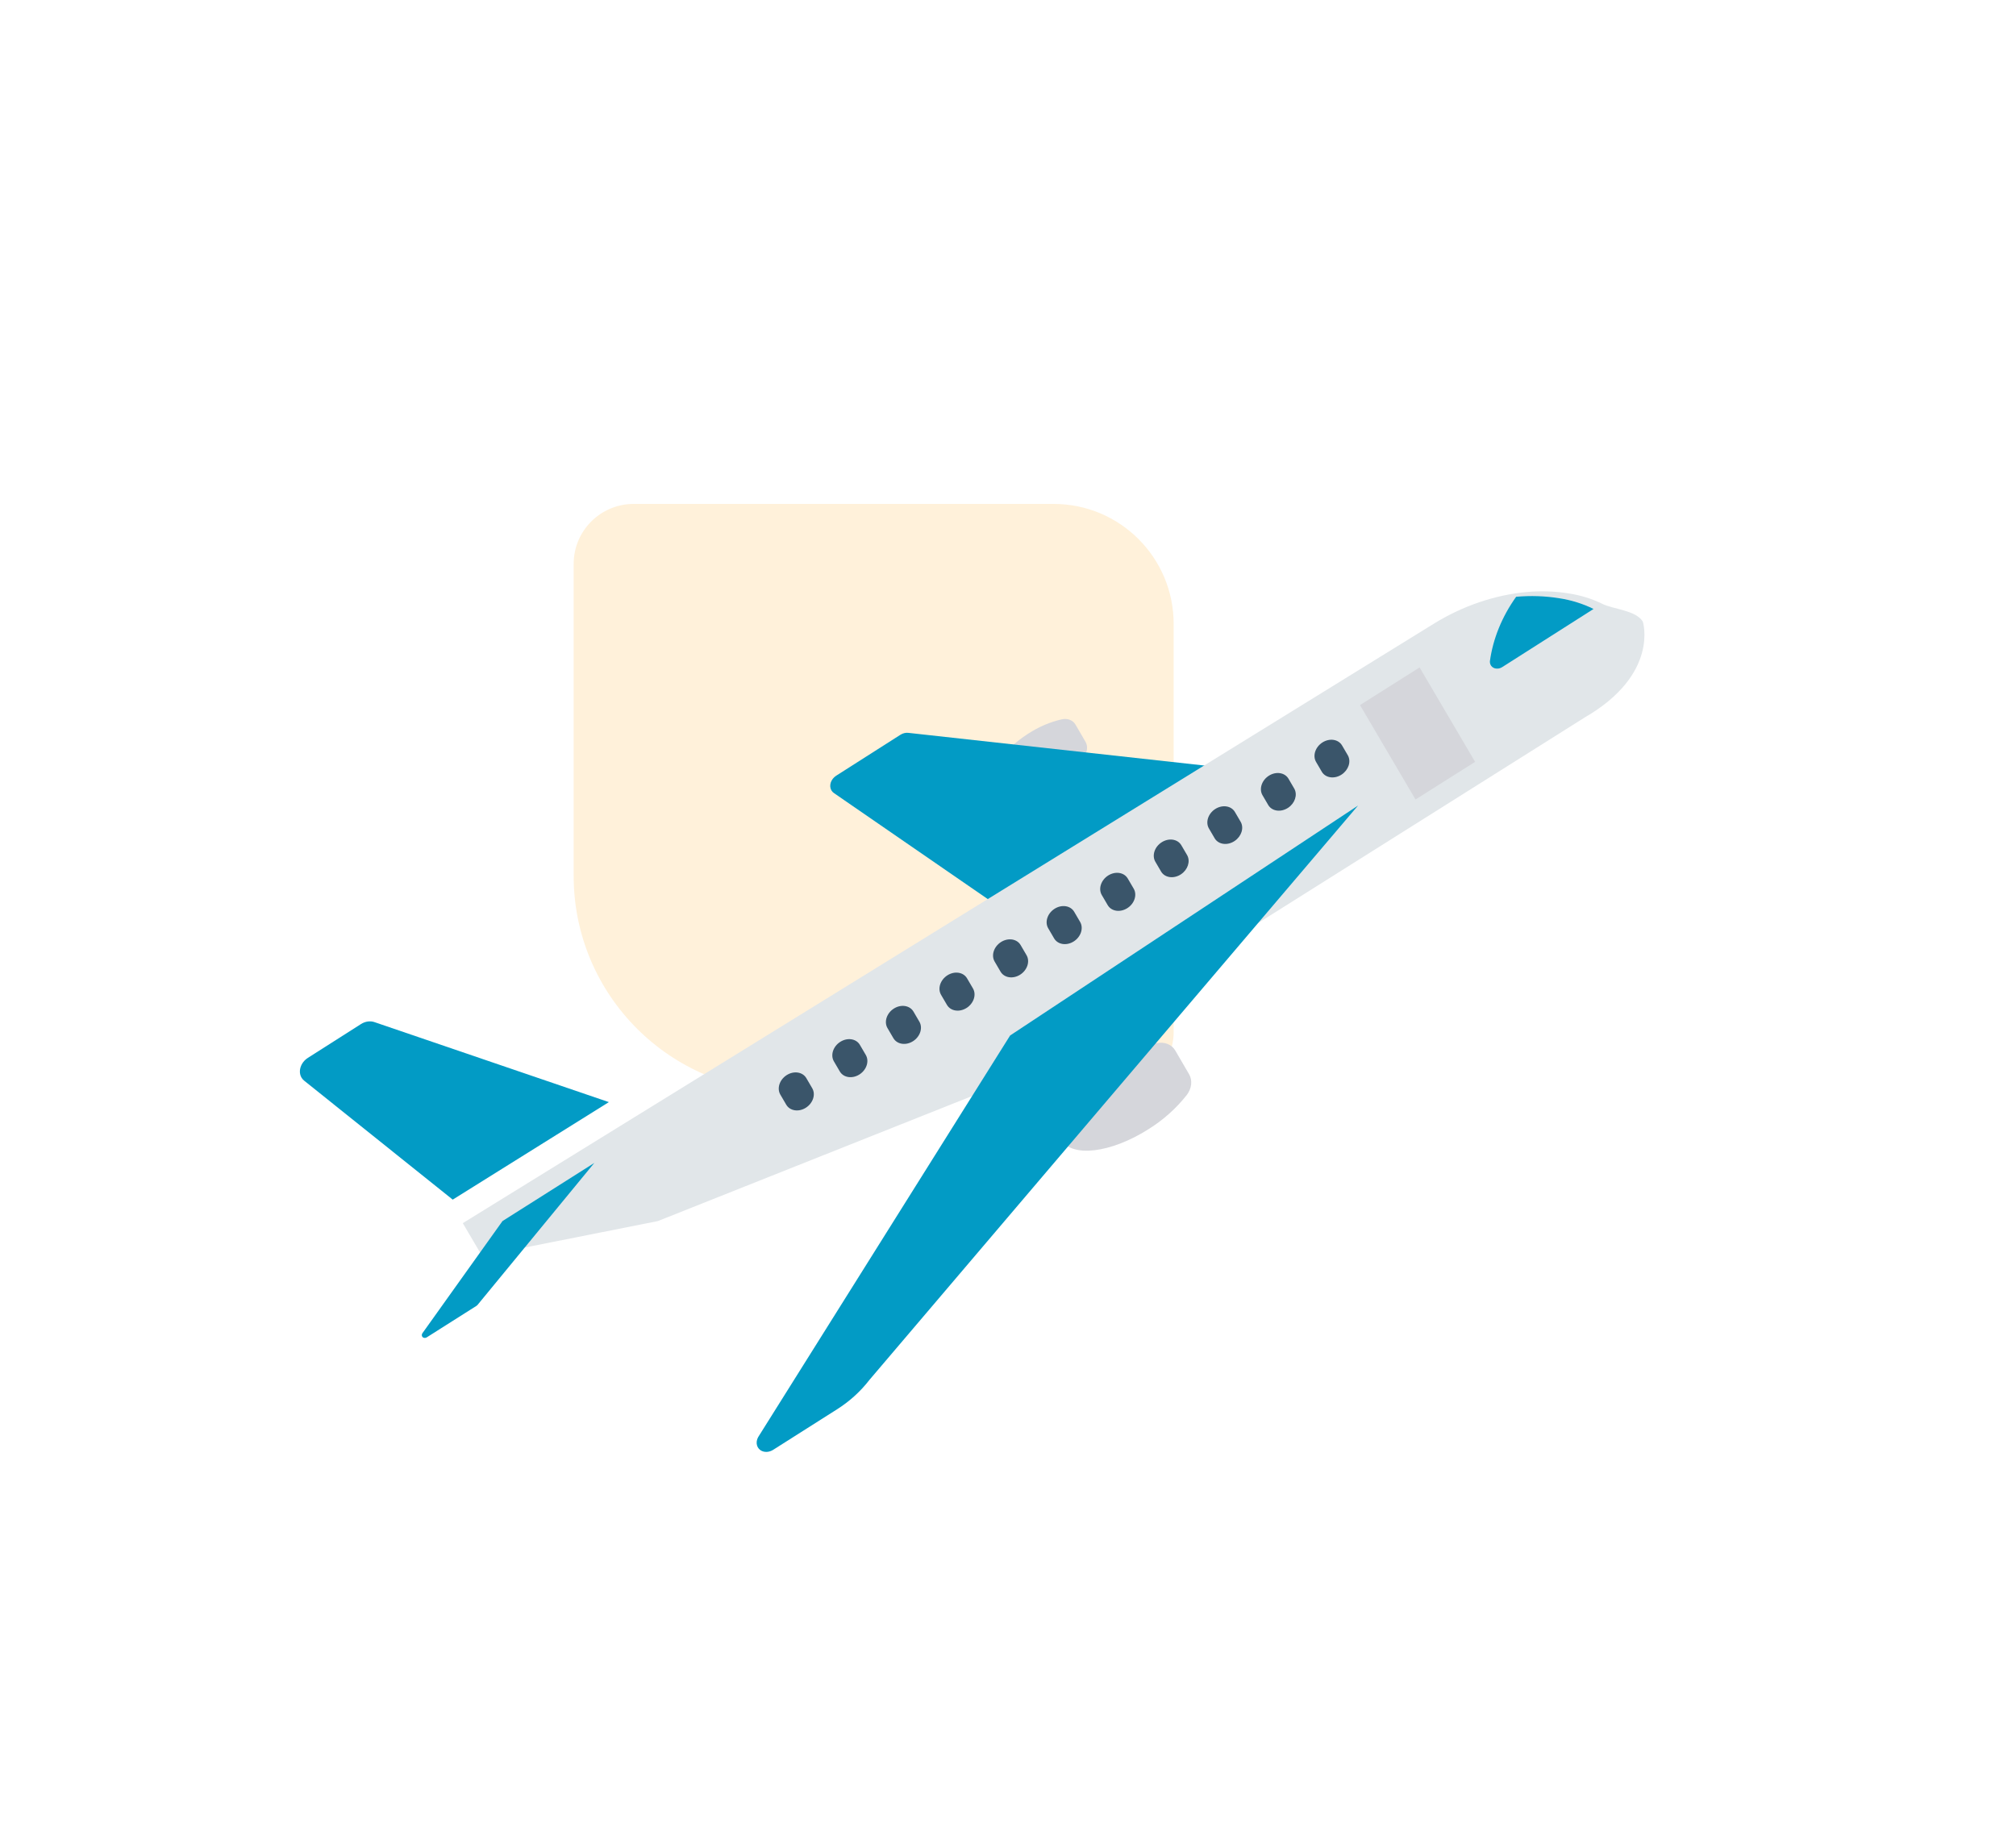
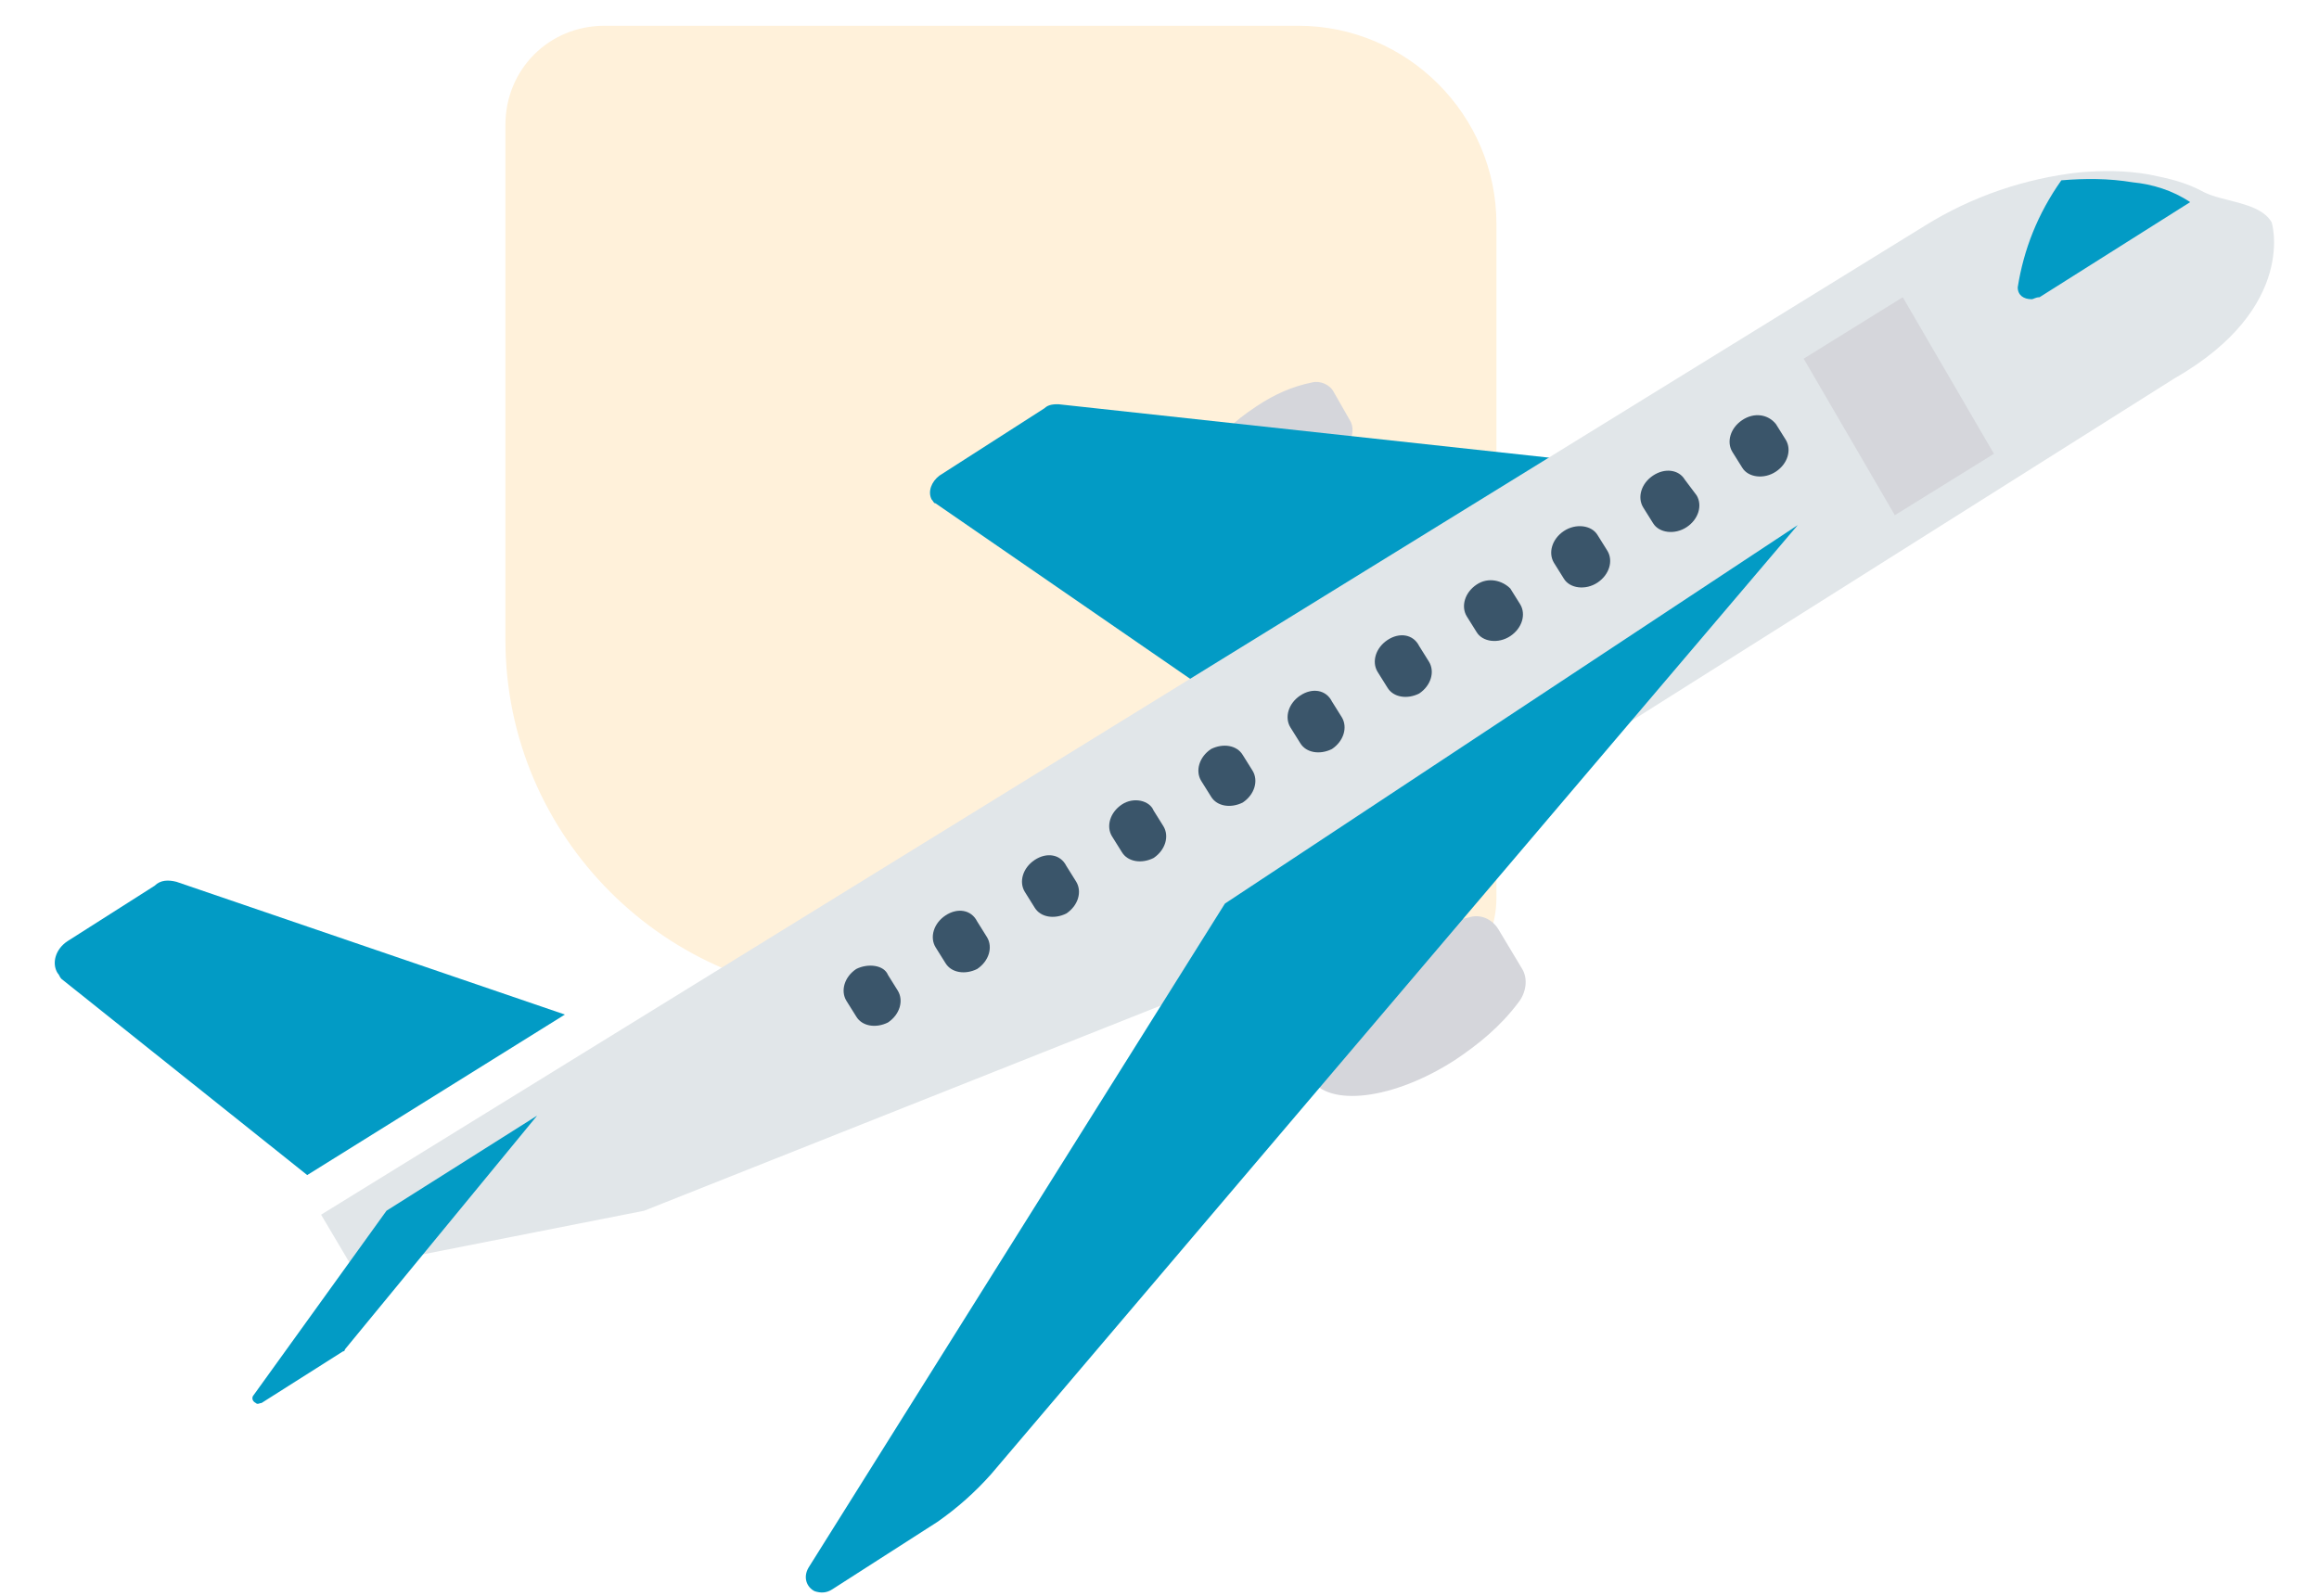
- <svg xmlns="http://www.w3.org/2000/svg" width="168" height="154" viewBox="0 0 168 154" fill="none">
-   <path d="M47.805 73C47.805 82.941 55.864 91 65.805 91L92.805 91C95.567 91 97.805 88.761 97.805 86L97.805 52C97.805 46.477 93.328 42 87.805 42L52.805 42C50.044 42 47.805 44.239 47.805 47L47.805 73Z" fill="#FFF1DA" />
-   <path d="M96.389 86.941C95.031 87.246 93.708 87.809 92.502 88.597C89.361 90.598 87.534 93.455 88.421 94.977C89.308 96.499 92.573 96.109 95.714 94.108C96.936 93.349 98.021 92.378 98.903 91.256C99.312 90.714 99.386 90.038 99.091 89.533L97.939 87.556C97.645 87.049 97.037 86.809 96.389 86.941Z" fill="#D5D6DB" />
-   <path d="M88.502 59.948C87.517 60.169 86.558 60.578 85.683 61.149C83.407 62.6 82.081 64.671 82.723 65.774C83.366 66.877 85.734 66.594 88.011 65.143C88.897 64.592 89.684 63.888 90.324 63.074C90.62 62.681 90.673 62.192 90.459 61.826L89.625 60.394C89.413 60.027 88.972 59.852 88.502 59.948Z" fill="#D5D6DB" />
-   <path d="M75.688 61.079C75.469 61.054 75.235 61.113 75.032 61.242L69.684 64.65C69.237 64.935 69.058 65.482 69.284 65.873C69.336 65.963 69.407 66.039 69.494 66.098L82.675 75.183L100.509 63.819L75.688 61.079Z" fill="#029BC5" />
-   <path d="M132.065 59.794L83.533 90.346L54.82 101.772L40.177 104.682L38.566 101.945L119.461 51.998C121.872 50.504 124.558 49.586 127.246 49.339C128.424 49.237 129.587 49.276 130.708 49.455C131.702 49.606 132.645 49.896 133.508 50.319C134.472 50.797 136.307 50.852 136.901 51.805C136.903 51.803 138.305 56.178 132.065 59.794V59.794Z" fill="#E1E6E9" />
-   <path d="M84.176 86.304L63.181 119.774C62.919 120.244 63.074 120.77 63.528 120.949C63.807 121.059 64.148 121.016 64.434 120.834L69.778 117.444C70.806 116.791 71.716 115.963 72.452 115.009L113.169 67.14L84.176 86.304Z" fill="#029BC5" />
-   <path d="M31.197 85.186C30.846 85.066 30.43 85.129 30.078 85.353L25.66 88.166C25.058 88.549 24.819 89.285 25.124 89.811C25.183 89.911 25.258 89.999 25.349 90.071L37.726 99.984L50.739 91.856L31.197 85.186Z" fill="#029BC5" />
-   <path d="M41.874 101.771L35.213 111.1C35.115 111.234 35.138 111.403 35.264 111.476C35.355 111.529 35.479 111.519 35.58 111.452L39.708 108.836C39.74 108.815 39.769 108.79 39.793 108.761L49.526 96.926L41.874 101.771Z" fill="#029BC5" />
-   <path d="M129.911 49.857C128.757 49.672 127.559 49.632 126.346 49.739C125.165 51.39 124.411 53.245 124.157 55.118C124.139 55.494 124.442 55.765 124.835 55.723C124.957 55.71 125.079 55.667 125.188 55.598L132.796 50.754C131.906 50.315 130.935 50.013 129.911 49.857Z" fill="#029BC5" />
-   <path d="M113.332 58.765L118.299 55.628L122.926 63.497L117.959 66.634L113.332 58.765Z" fill="#D5D6DB" />
-   <path d="M110.207 61.877C109.608 62.257 109.369 62.986 109.673 63.505L110.165 64.347C110.489 64.854 111.228 64.943 111.816 64.546C112.376 64.168 112.602 63.481 112.332 62.974L111.84 62.133C111.536 61.613 110.805 61.499 110.207 61.877V61.877Z" fill="#3A556A" />
-   <path d="M105.742 64.65C105.144 65.029 104.904 65.758 105.208 66.278L105.701 67.12C106.024 67.626 106.764 67.715 107.352 67.319C107.912 66.941 108.137 66.254 107.867 65.747L107.375 64.905C107.071 64.386 106.34 64.272 105.742 64.65V64.65Z" fill="#3A556A" />
-   <path d="M101.276 67.423C100.678 67.803 100.44 68.531 100.744 69.05L101.236 69.892C101.56 70.399 102.299 70.488 102.887 70.091C103.447 69.713 103.673 69.026 103.403 68.519L102.911 67.677C102.607 67.158 101.875 67.044 101.276 67.423V67.423Z" fill="#3A556A" />
-   <path d="M96.812 70.196C96.214 70.575 95.976 71.303 96.279 71.823L96.772 72.665C97.096 73.171 97.835 73.26 98.423 72.863C98.983 72.486 99.208 71.799 98.939 71.292L98.446 70.45C98.142 69.93 97.41 69.817 96.812 70.196V70.196Z" fill="#3A556A" />
-   <path d="M92.348 72.968C91.75 73.348 91.511 74.076 91.815 74.596L92.308 75.438C92.611 75.957 93.343 76.071 93.941 75.692C94.539 75.313 94.778 74.585 94.475 74.066L93.982 73.224C93.679 72.704 92.948 72.589 92.349 72.968C92.349 72.968 92.349 72.968 92.348 72.968Z" fill="#3A556A" />
-   <path d="M87.884 75.741C87.285 76.121 87.047 76.849 87.351 77.368L87.843 78.211C88.147 78.73 88.878 78.844 89.477 78.465C90.075 78.086 90.314 77.358 90.01 76.838L89.518 75.996C89.215 75.476 88.484 75.362 87.885 75.74C87.884 75.74 87.884 75.741 87.884 75.741Z" fill="#3A556A" />
-   <path d="M83.419 78.513C82.821 78.893 82.582 79.621 82.886 80.141L83.379 80.983C83.683 81.502 84.415 81.615 85.013 81.235C85.609 80.856 85.848 80.13 85.545 79.611L85.053 78.769C84.749 78.249 84.018 78.135 83.419 78.513Z" fill="#3A556A" />
-   <path d="M78.954 81.286C78.356 81.666 78.118 82.394 78.421 82.913L78.914 83.756C79.219 84.275 79.95 84.387 80.548 84.008C81.145 83.629 81.383 82.902 81.081 82.383L80.588 81.541C80.285 81.022 79.553 80.907 78.954 81.286Z" fill="#3A556A" />
-   <path d="M74.49 84.058C73.892 84.438 73.653 85.166 73.957 85.686L74.45 86.528C74.754 87.047 75.486 87.159 76.084 86.78C76.68 86.401 76.919 85.674 76.616 85.156L76.124 84.314C75.82 83.794 75.089 83.68 74.49 84.058Z" fill="#3A556A" />
-   <path d="M70.024 86.832C69.426 87.21 69.187 87.939 69.491 88.458L69.491 88.459L69.984 89.301C70.288 89.82 71.02 89.933 71.618 89.553C72.214 89.174 72.453 88.448 72.151 87.929L71.658 87.087C71.355 86.567 70.623 86.453 70.024 86.832Z" fill="#3A556A" />
-   <path d="M65.561 89.603C64.963 89.982 64.724 90.71 65.028 91.23L65.028 91.231L65.521 92.073C65.825 92.592 66.557 92.704 67.155 92.325C67.751 91.946 67.99 91.219 67.687 90.701L67.195 89.859C66.891 89.339 66.16 89.225 65.561 89.603Z" fill="#3A556A" />
+ <svg xmlns="http://www.w3.org/2000/svg" version="1.1" id="Шар_1" x="0px" y="0px" viewBox="0 0 117 80.5" style="enable-background:new 0 0 117 80.5;" xml:space="preserve">
+   <style type="text/css">
+ 	.st0{fill:#FFF1DA;}
+ 	.st1{fill:#D5D6DB;}
+ 	.st2{fill:#029BC5;}
+ 	.st3{fill:#E1E6E9;}
+ 	.st4{fill:#3A556A;}
+ </style>
+   <path class="st0" d="M25.5,32.3c0,9.9,8.1,18,18,18h27c2.8,0,5-2.2,5-5v-34c0-5.5-4.5-10-10-10h-35c-2.8,0-5,2.2-5,5V32.3z" />
+   <path class="st1" d="M74.1,46.3c-1.4,0.3-2.7,0.9-3.9,1.7c-3.1,2-5,4.9-4.1,6.4c0.9,1.5,4.2,1.1,7.3-0.9c1.2-0.8,2.3-1.7,3.2-2.9  c0.4-0.5,0.5-1.2,0.2-1.7l-1.2-2C75.3,46.4,74.7,46.1,74.1,46.3z" />
+   <path class="st1" d="M66.2,19.3c-1,0.2-1.9,0.6-2.8,1.2c-2.3,1.5-3.6,3.5-3,4.6c0.6,1.1,3,0.8,5.3-0.6c0.9-0.6,1.7-1.3,2.3-2.1  c0.3-0.4,0.3-0.9,0.1-1.2l-0.8-1.4C67.1,19.4,66.6,19.2,66.2,19.3z" />
+   <path class="st2" d="M53.4,20.4c-0.2,0-0.5,0-0.7,0.2L47.4,24c-0.4,0.3-0.6,0.8-0.4,1.2c0.1,0.1,0.1,0.2,0.2,0.2l13.2,9.1l17.8-11.4  L53.4,20.4z" />
+   <path class="st3" d="M109.7,19.1L61.2,49.7L32.5,61.1L17.8,64l-1.6-2.7l80.9-49.9c2.4-1.5,5.1-2.4,7.8-2.7c1.2-0.1,2.3-0.1,3.5,0.1  c1,0.2,1.9,0.4,2.8,0.9c1,0.5,2.8,0.5,3.4,1.5C114.6,11.1,116,15.5,109.7,19.1L109.7,19.1z" />
+   <path class="st2" d="M61.8,45.6l-21,33.5c-0.3,0.5-0.1,1,0.3,1.2c0.3,0.1,0.6,0.1,0.9-0.1l5.3-3.4c1-0.7,1.9-1.5,2.7-2.4l40.7-47.9  L61.8,45.6z" />
+   <path class="st2" d="M8.9,44.5c-0.4-0.1-0.8-0.1-1.1,0.2l-4.4,2.8c-0.6,0.4-0.8,1.1-0.5,1.6c0.1,0.1,0.1,0.2,0.2,0.3l12.4,9.9  l13-8.1L8.9,44.5z" />
+   <path class="st2" d="M19.5,61.1l-6.7,9.3c-0.1,0.1-0.1,0.3,0.1,0.4c0.1,0.1,0.2,0,0.3,0l4.1-2.6c0,0,0.1,0,0.1-0.1l9.7-11.8  L19.5,61.1z" />
+   <path class="st2" d="M107.6,9.2C106.4,9,105.2,9,104,9.1c-1.2,1.7-1.9,3.5-2.2,5.4c0,0.4,0.3,0.6,0.7,0.6c0.1,0,0.2-0.1,0.4-0.1  l7.6-4.8C109.6,9.6,108.6,9.3,107.6,9.2z" />
+   <path class="st1" d="M91,18.1l5-3.1l4.6,7.9l-5,3.1L91,18.1z" />
+   <path class="st4" d="M87.9,21.2c-0.6,0.4-0.8,1.1-0.5,1.6l0.5,0.8c0.3,0.5,1.1,0.6,1.7,0.2c0.6-0.4,0.8-1.1,0.5-1.6l-0.5-0.8  C89.2,20.9,88.5,20.8,87.9,21.2L87.9,21.2z" />
+   <path class="st4" d="M83.4,24c-0.6,0.4-0.8,1.1-0.5,1.6l0.5,0.8c0.3,0.5,1.1,0.6,1.7,0.2c0.6-0.4,0.8-1.1,0.5-1.6L85,24.2  C84.7,23.7,84,23.6,83.4,24L83.4,24z" />
+   <path class="st4" d="M78.9,26.8c-0.6,0.4-0.8,1.1-0.5,1.6l0.5,0.8c0.3,0.5,1.1,0.6,1.7,0.2c0.6-0.4,0.8-1.1,0.5-1.6L80.6,27  C80.3,26.5,79.5,26.4,78.9,26.8L78.9,26.8z" />
+   <path class="st4" d="M74.5,29.5c-0.6,0.4-0.8,1.1-0.5,1.6l0.5,0.8c0.3,0.5,1.1,0.6,1.7,0.2c0.6-0.4,0.8-1.1,0.5-1.6l-0.5-0.8  C75.8,29.3,75.1,29.1,74.5,29.5L74.5,29.5z" />
+   <path class="st4" d="M70,32.3c-0.6,0.4-0.8,1.1-0.5,1.6l0.5,0.8c0.3,0.5,1,0.6,1.6,0.3c0.6-0.4,0.8-1.1,0.5-1.6l-0.5-0.8  C71.3,32,70.6,31.9,70,32.3C70,32.3,70,32.3,70,32.3z" />
+   <path class="st4" d="M65.6,35.1c-0.6,0.4-0.8,1.1-0.5,1.6l0.5,0.8c0.3,0.5,1,0.6,1.6,0.3c0.6-0.4,0.8-1.1,0.5-1.6l-0.5-0.8  C66.9,34.8,66.2,34.7,65.6,35.1C65.6,35.1,65.6,35.1,65.6,35.1z" />
+   <path class="st4" d="M61.1,37.8c-0.6,0.4-0.8,1.1-0.5,1.6l0.5,0.8c0.3,0.5,1,0.6,1.6,0.3c0.6-0.4,0.8-1.1,0.5-1.6l-0.5-0.8  C62.4,37.6,61.7,37.5,61.1,37.8z" />
+   <path class="st4" d="M56.6,40.6c-0.6,0.4-0.8,1.1-0.5,1.6l0.5,0.8c0.3,0.5,1,0.6,1.6,0.3c0.6-0.4,0.8-1.1,0.5-1.6l-0.5-0.8  C58,40.4,57.2,40.2,56.6,40.6z" />
+   <path class="st4" d="M52.2,43.4c-0.6,0.4-0.8,1.1-0.5,1.6l0.5,0.8c0.3,0.5,1,0.6,1.6,0.3c0.6-0.4,0.8-1.1,0.5-1.6l-0.5-0.8  C53.5,43.1,52.8,43,52.2,43.4z" />
+   <path class="st4" d="M47.7,46.2c-0.6,0.4-0.8,1.1-0.5,1.6l0,0l0.5,0.8c0.3,0.5,1,0.6,1.6,0.3c0.6-0.4,0.8-1.1,0.5-1.6l-0.5-0.8  C49,45.9,48.3,45.8,47.7,46.2z" />
+   <path class="st4" d="M43.2,48.9c-0.6,0.4-0.8,1.1-0.5,1.6l0,0l0.5,0.8c0.3,0.5,1,0.6,1.6,0.3c0.6-0.4,0.8-1.1,0.5-1.6l-0.5-0.8  C44.6,48.7,43.8,48.6,43.2,48.9z" />
</svg>
